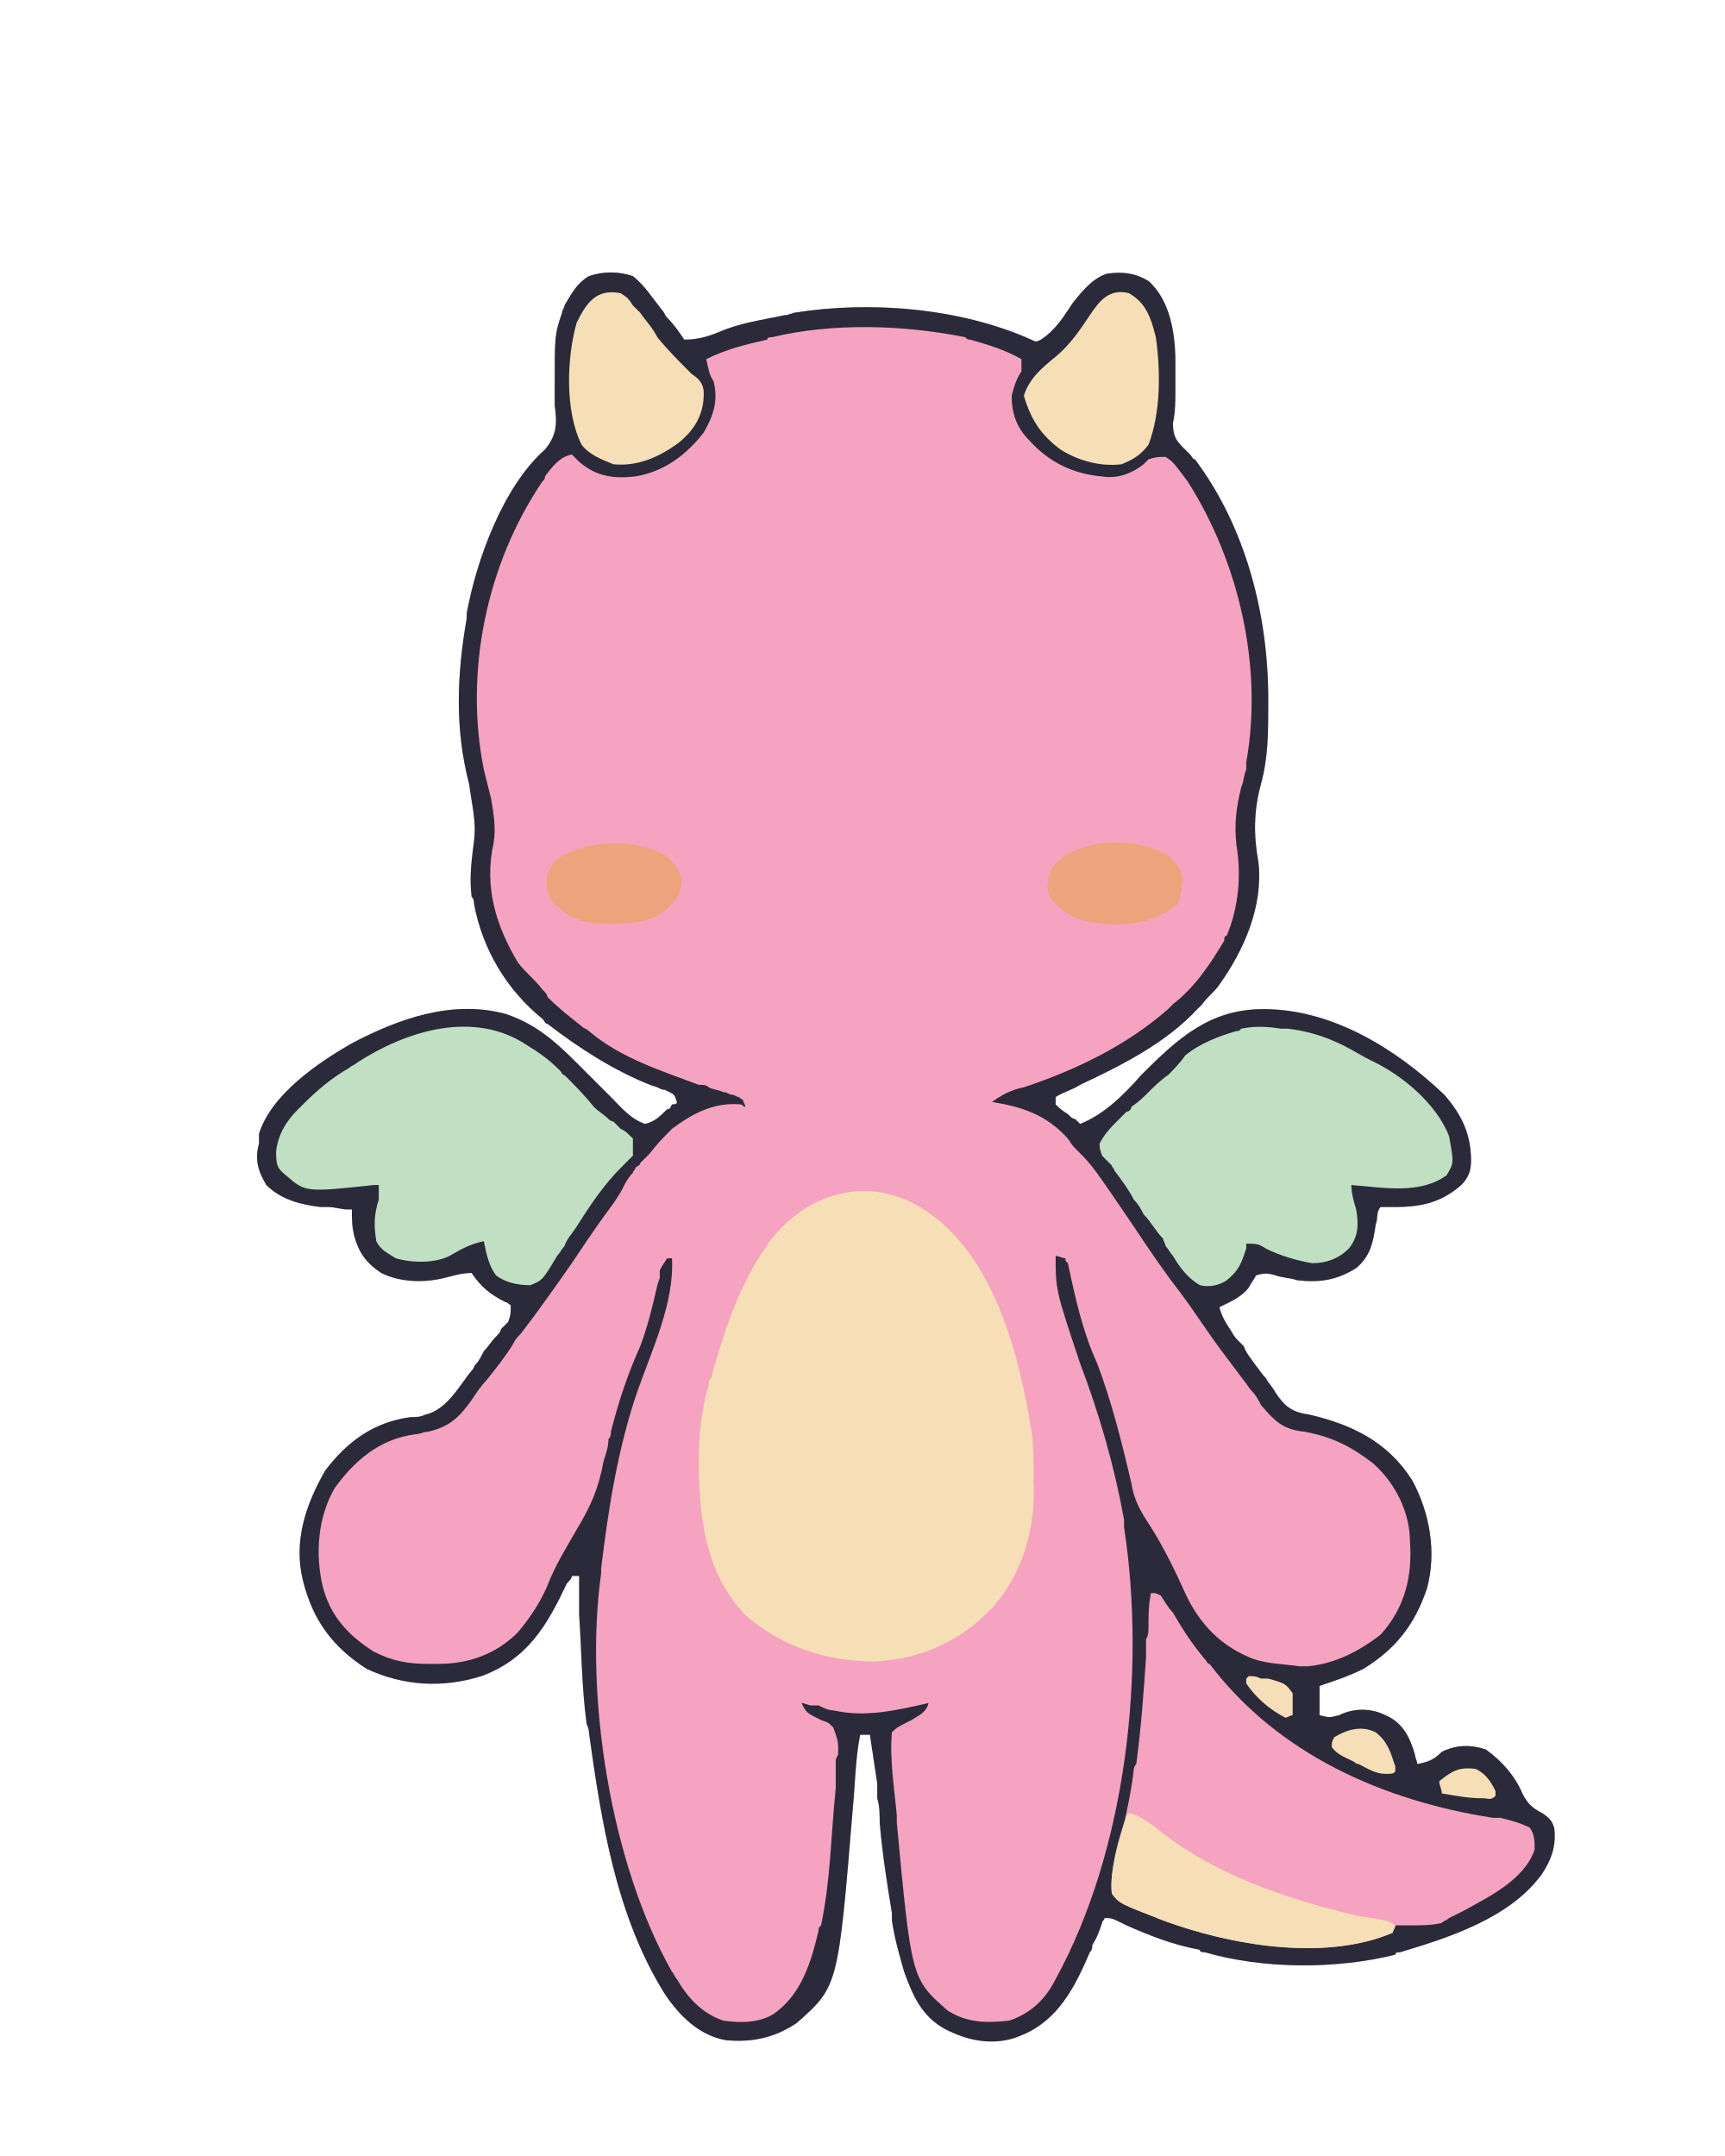
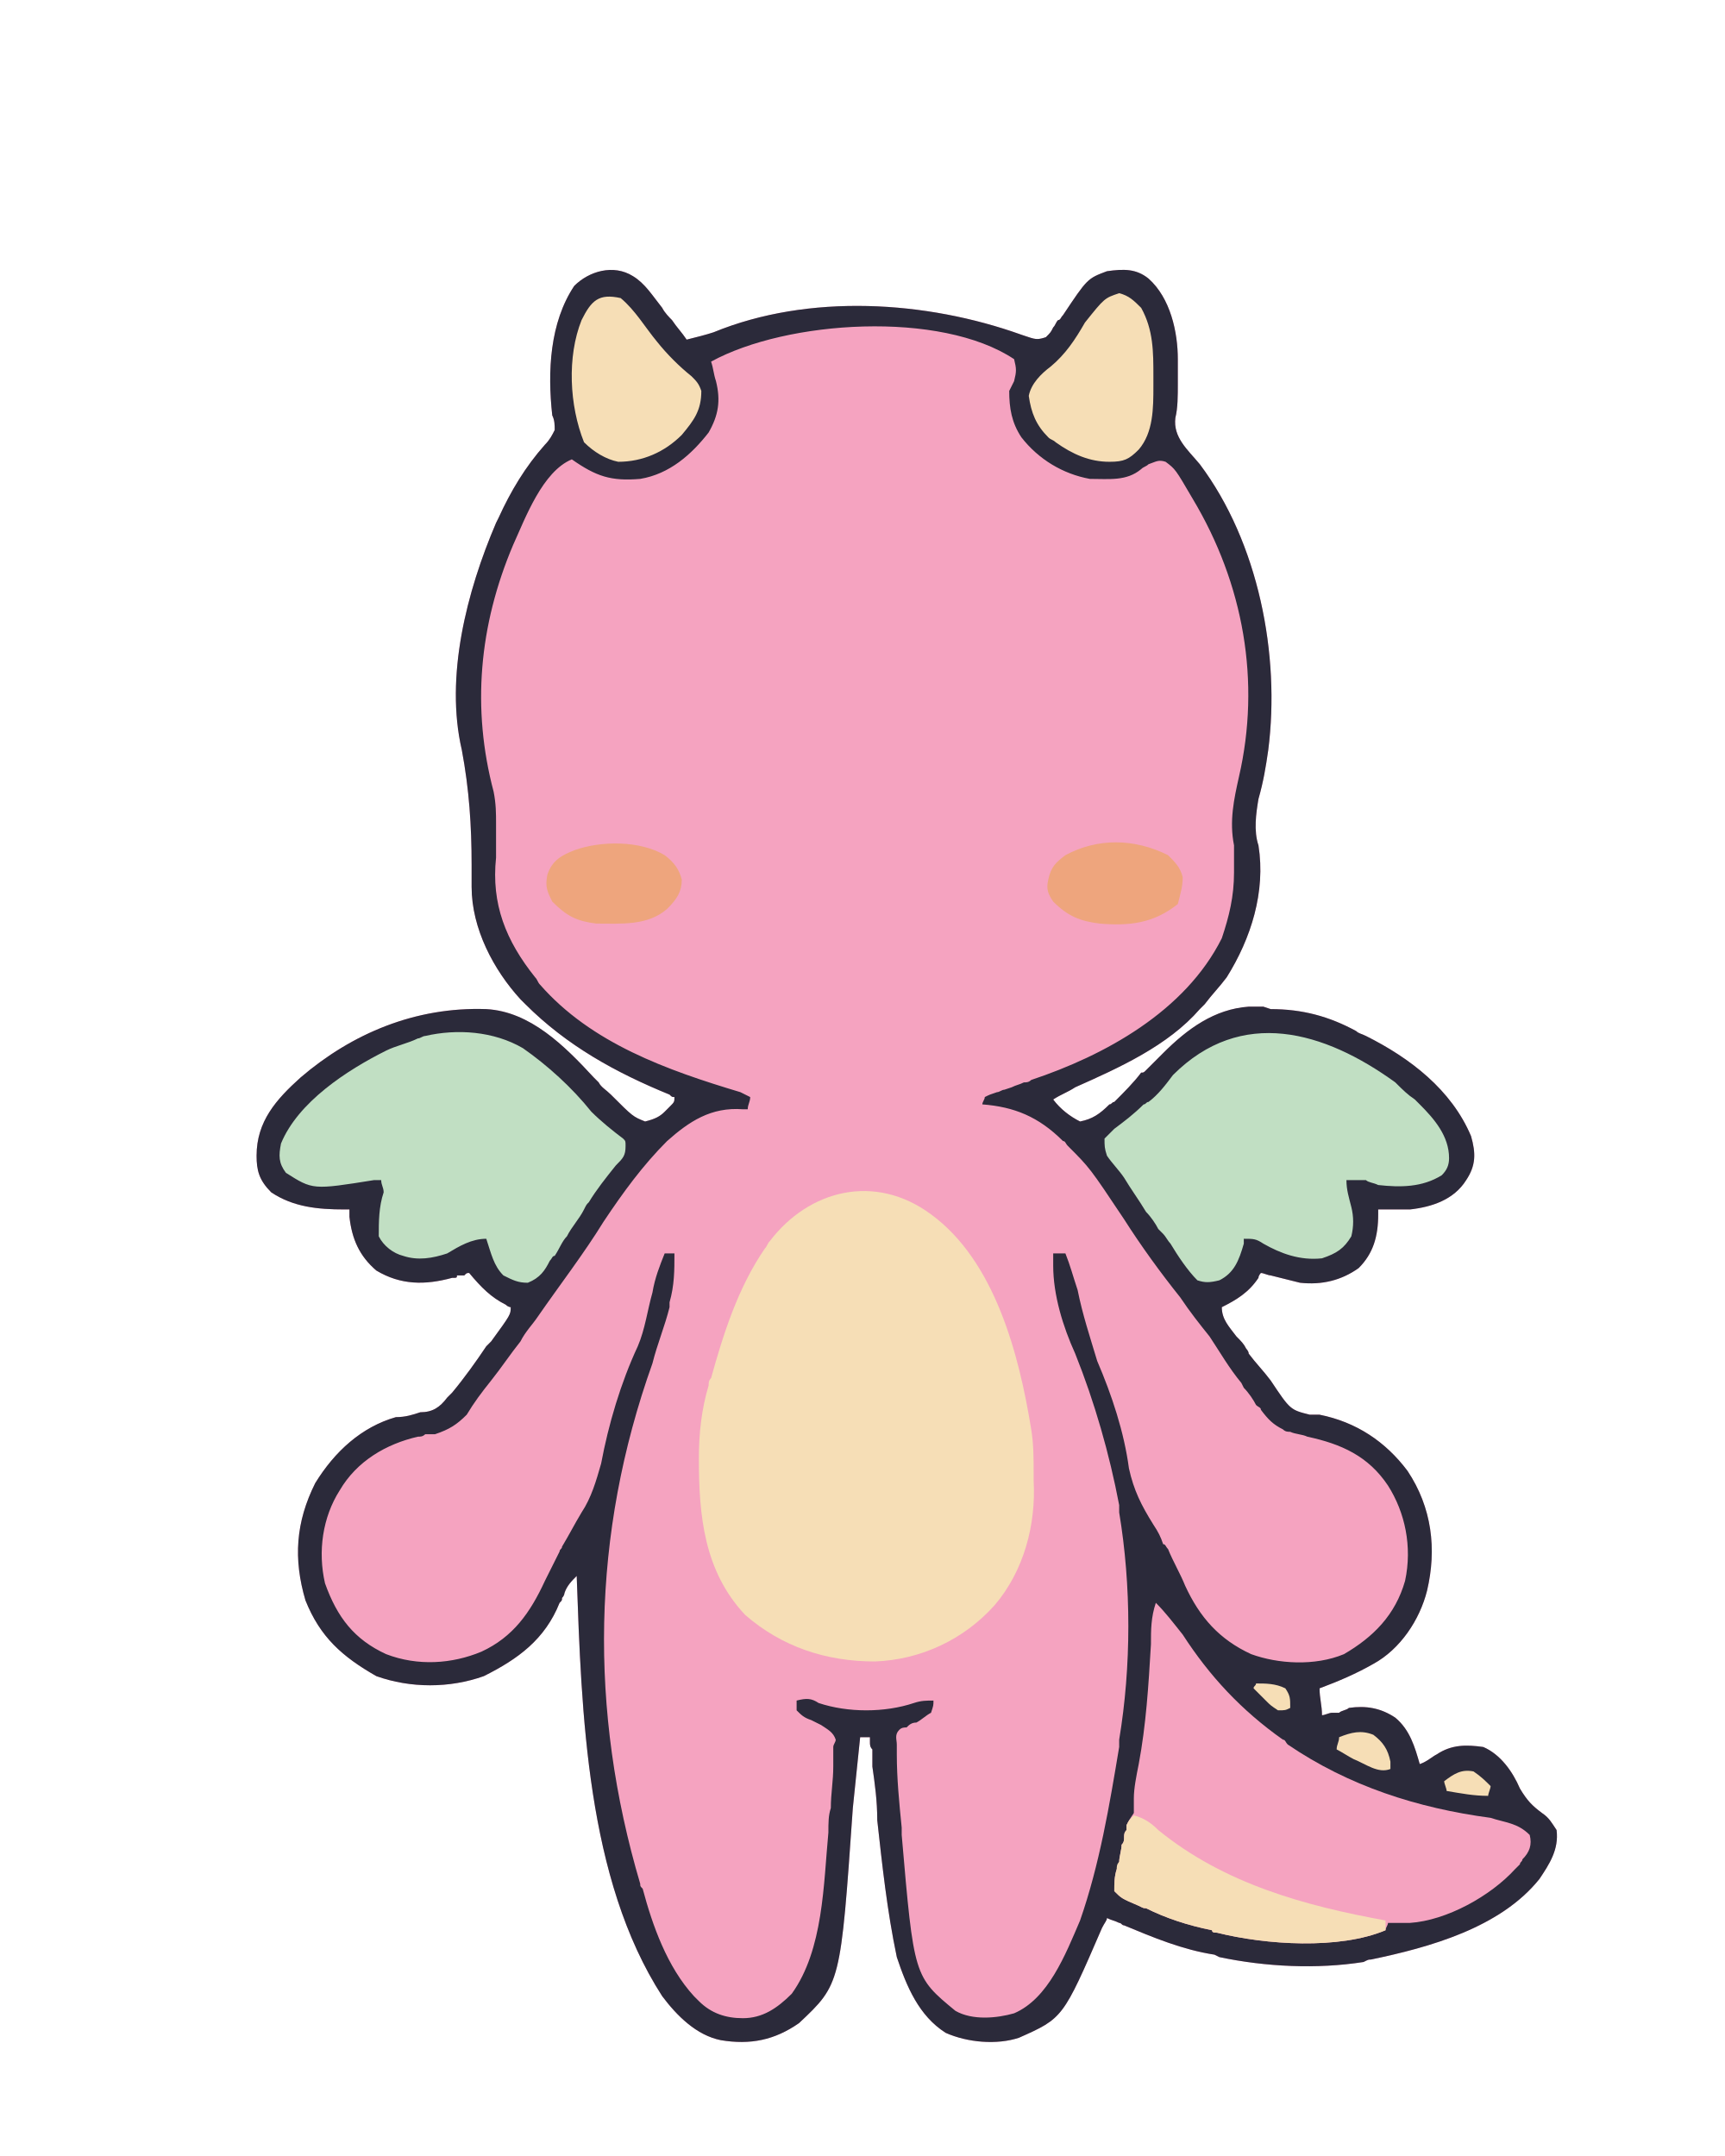
<svg xmlns="http://www.w3.org/2000/svg" viewBox="0 0 705.9 882.4">
-   <path fill="#f5a3c0" d="M470 115c9 8 11 22 11 33v11c0 5 0 10-1 14 0 5 1 7 4 10l3 3c1 1 1 2 2 2 21 28 30 64 30 98v2c0 12 0 22-3 33s-3 21-1 32c2 18-6 36-16 50-2 3-5 5-7 8l-2 2c-13 14-31 23-48 31-3 2-7 3-10 5v3c2 2 2 2 5 4 1 1 2 2 3 2l2 2c10-4 18-12 25-20 15-15 28-27 50-27 28 0 54 16 74 35 7 8 11 16 11 27 0 4-1 7-4 10-8 7-16 9-27 9h-6c-2 2-1 5-2 7-1 7-2 13-8 18-8 5-15 6-24 5-3-1-6-1-9-2s-5-1-8 0c-1 2-2 3-3 5-3 4-8 6-12 8 1 4 3 7 5 10 1 2 2 3 3 4l2 2c1 3 3 5 5 8 1 1 2 3 4 5 1 2 3 4 4 6 4 6 7 8 14 9 17 4 32 11 42 27 7 13 10 29 6 44-5 15-13 25-26 33-6 3-12 5-18 7v12c4 1 4 1 8 0 6-3 13-3 19 0 7 3 10 9 12 16 0 1 1 3 1 4 5-1 7-2 10-5 6-3 12-3 18-1q10.5 7.5 15 18c2 4 4 6 8 8 3 2 4 3 5 6 1 7-1 13-5 19-13 18-38 26-58 32-1 0-2 0-2 1-24 6-54 6-78-1-1 0-2 0-2-1-11-2-21-6-30-10-6-3-6-3-9-3 0 1-1 1-1 2-1 3-2 6-4 9 0 1 0 2-1 3-6 14-13 28-28 34-9 4-19 3-28-1-12-5-16-14-20-25-2-7-4-14-5-21v-3c-2-12-4-25-5-37 0-3 0-7-1-10v-6l-3-20h-4c-2 10-2 20-3 30-6 73-6 73-23 88-9 6-18 8-29 7-11-2-19-10-25-19-20-32-26-71-31-107 0-2-1-3-1-4-2-15-2-30-3-44v-16h-3c0 1-1 2-2 3-8 17-16 31-35 38-16 5-32 4-47-3-14-9-22-20-26-36s1-31 9-45c9-12 20-20 35-22 2 0 4 0 6-1 9-2 14-12 19-18 1-1 1-2 2-3s2-3 3-5c2-2 3-4 5-6 1-1 2-2 2-3l3-3c1-3 1-3 1-7-1 0-1-1-2-1-6-3-10-6-14-12-4 0-7 1-11 2-8 2-18 2-26-2-6-4-9-8-11-15-1-4-1-7-1-11h-2c-2 0-5-1-8-1h-3c-8-1-16-3-22-9-3-5-5-10-3-17v-4c5-16 24-29 38-37 19-10 41-18 63-12 12 4 20 11 29 20l2 2 5 5 3 3 4 4c4 4 8 9 14 11 4-1 6-3 9-6 1 0 1 0 2-2 1 0 2 0 2-1-1-3-1-3-3-4l-2-1c-1 0-1 0-3-1l-3-1c-15-6-29-15-42-25-1 0-1-1-2-2a79 79 0 0 1-28-47c0-1 0-2-1-3-1-8 0-15 1-23s-1-15-2-23c-6-23-5-45-1-68v-2c4-22 15-52 32-67 5-6 5-11 4-18v-8c0-21 0-21 3-30 0-1 1-2 1-3 3-5 5-9 10-12q9-3 18 0c5 4 8 9 12 14 1 1 1 2 2 3 3 3 5 6 7 9 5 0 9-1 14-3 9-4 18-5 27-7 1 0 1 0 4-1 31-5 68-2 97 11 2 1 2 1 4 0 6-4 9-9 13-15 4-5 8-10 14-12 7-1 12 0 17 3" />
-   <path fill="#2b2a3a" d="M470 115c9 8 11 22 11 33v11c0 5 0 10-1 14 0 5 1 7 4 10l3 3c1 1 1 2 2 2 21 28 30 64 30 98v2c0 12 0 22-3 33s-3 21-1 32c2 18-6 36-16 50-2 3-5 5-7 8l-2 2c-13 14-31 23-48 31-3 2-7 3-10 5v3c2 2 2 2 5 4 1 1 2 2 3 2l2 2c10-4 18-12 25-20 15-15 28-27 50-27 28 0 54 16 74 35 7 8 11 16 11 27 0 4-1 7-4 10-8 7-16 9-27 9h-6c-2 2-1 5-2 7-1 7-2 13-8 18-8 5-15 6-24 5-3-1-6-1-9-2s-5-1-8 0c-1 2-2 3-3 5-3 4-8 6-12 8 1 4 3 7 5 10 1 2 2 3 3 4l2 2c1 3 3 5 5 8 1 1 2 3 4 5 1 2 3 4 4 6 4 6 7 8 14 9 17 4 32 11 42 27 7 13 10 29 6 44-5 15-13 25-26 33-6 3-12 5-18 7v12c4 1 4 1 8 0 6-3 13-3 19 0 7 3 10 9 12 16 0 1 1 3 1 4 5-1 7-2 10-5 6-3 12-3 18-1q10.5 7.5 15 18c2 4 4 6 8 8 3 2 4 3 5 6 1 7-1 13-5 19-13 18-38 26-58 32-1 0-2 0-2 1-24 6-54 6-78-1-1 0-2 0-2-1-11-2-21-6-30-10-6-3-6-3-9-3 0 1-1 1-1 2-1 3-2 6-4 9 0 1 0 2-1 3-6 14-13 28-28 34-9 4-19 3-28-1-12-5-16-14-20-25-2-7-4-14-5-21v-3c-2-12-4-25-5-37 0-3 0-7-1-10v-6l-3-20h-4c-2 10-2 20-3 30-6 73-6 73-23 88-9 6-18 8-29 7-11-2-19-10-25-19-20-32-26-71-31-107 0-2-1-3-1-4-2-15-2-30-3-44v-16h-3c0 1-1 2-2 3-8 17-16 31-35 38-16 5-32 4-47-3-14-9-22-20-26-36s1-31 9-45c9-12 20-20 35-22 2 0 4 0 6-1 9-2 14-12 19-18 1-1 1-2 2-3s2-3 3-5c2-2 3-4 5-6 1-1 2-2 2-3l3-3c1-3 1-3 1-7-1 0-1-1-2-1-6-3-10-6-14-12-4 0-7 1-11 2-8 2-18 2-26-2-6-4-9-8-11-15-1-4-1-7-1-11h-2c-2 0-5-1-8-1h-3c-8-1-16-3-22-9-3-5-5-10-3-17v-4c5-16 24-29 38-37 19-10 41-18 63-12 12 4 20 11 29 20l2 2 5 5 3 3 4 4c4 4 8 9 14 11 4-1 6-3 9-6 1 0 1 0 2-2 1 0 2 0 2-1-1-3-1-3-3-4l-2-1c-1 0-1 0-3-1l-3-1c-15-6-29-15-42-25-1 0-1-1-2-2a79 79 0 0 1-28-47c0-1 0-2-1-3-1-8 0-15 1-23s-1-15-2-23c-6-23-5-45-1-68v-2c4-22 15-52 32-67 5-6 5-11 4-18v-8c0-21 0-21 3-30 0-1 1-2 1-3 3-5 5-9 10-12q9-3 18 0c5 4 8 9 12 14 1 1 1 2 2 3 3 3 5 6 7 9 5 0 9-1 14-3 9-4 18-5 27-7 1 0 1 0 4-1 31-5 68-2 97 11 2 1 2 1 4 0 6-4 9-9 13-15 4-5 8-10 14-12 7-1 12 0 17 3m-154 23c-1 0-2 0-2 1-9 2-17 4-25 8 1 4 1 6 3 9 2 8 0 14-4 21-7 9-16 16-28 18-9 1-16 0-23-6l-3-3c-5 1-8 5-11 9 0 1 0 1-1 2-23 34-32 78-24 118l3 12c1 6 2 12 1 18-4 18 1 34 10 49 3 4 7 7 10 11 1 1 2 2 2 3 5 5 9 8 14 12 1 1 2 1 3 2 13 11 29 16 45 22 2 0 3 0 4 1 2 1 4 1 6 2 1 0 1 0 3 1 1 0 1 0 3 1 1 0 1 1 2 1 0 1 1 2 1 3-1 0-1-1-2-1-11-1-20 4-28 10-3 3-6 6-9 10l-4 4c0 1-1 1-2 2 0 1-1 1-1 2-2 2-3 4-4 6-2 4-5 8-8 12-5 7-9 13-13 19-7 10-14 20-21 29-1 1-2 2-3 4-3 5-7 10-11 15-2 2-4 5-6 8-5 7-9 11-18 13-2 0-3 1-5 1-15 2-25 11-33 22-7 12-8 27-5 40 3 12 10 20 21 27 8 4 14 5 23 5h3c13 0 24-4 33-13 5-6 9-12 12-19 3-8 8-16 12-23 6-10 9-17 11-28 1-3 2-6 2-9 1-1 1-2 1-3 3-12 7-24 12-35 3-8 5-16 7-25l1-3v-3c1-2 1-2 3-5h2c1 18-8 37-14 54-8 23-12 48-15 73v2c-7 50 4 119 29 163 1 1 1 2 2 3 4 7 10 14 19 17 7 1 15 1 21-3 11-8 15-21 18-34 0-1 0-1 1-2 4-19 4-37 6-56v-11c0-1 0-1 1-3v-3c0-3-1-5-2-8-2-2-2-2-5-3-6-3-6-3-8-7 1 0 3 1 4 1h3c2 1 4 2 6 2 13 3 26 0 39-3-1 4-4 5-7 7-6 3-6 3-8 5-1 11 1 23 2 34v3c6 64 6 64 21 77 8 5 16 5 25 4 9-3 15-9 19-17 29-53 37-126 28-185v-3c-4-22-10-43-18-64-10-30-10-30-10-44 1 0 3 1 4 1 0 1 0 1 1 2 3 14 6 28 12 41 6 16 10 32 14 49 1 7 4 12 8 18 5 8 10 18 14 27 6 13 15 22 28 27 6 2 12 2 19 3h3c11-1 21-6 30-13 10-11 13-24 12-38 0-12-6-24-15-32-9-7-17-11-28-13-9-1-12-4-18-11-1-2-2-4-4-6-1-1-2-3-3-4l-9-12c-6-8-11-16-17-24-7-9-13-18-19-27-17-25-17-25-23-31-2-2-2-2-4-5-9-10-19-13-31-15 4-3 8-5 13-6 21-7 42-17 59-32l2-2c9-7 15-16 21-26 0-1 0-2 1-2 5-12 6-25 4-37-1-9 0-16 2-24 1-2 1-5 2-7v-3c7-39-3-82-24-115-6-8-6-8-9-10-3 0-4 0-7 1l-2 2c-5 4-11 6-17 5q-18-1.5-30-15c-5-5-7-11-7-18 1-4 2-7 4-10v-5c-7-4-14-6-21-8-1 0-1 0-2-1-25-5-54-6-79 0" />
+   <path fill="#f5a3c0" d="M259 113c5 3 8 8 12 13 1 2 3 4 4 5 2 3 4 5 6 8 4-1 8-2 11-3 39-16 87-13 126 1l3 1c3 1 4 1 7 0 2-2 2-2 3-4 1-1 1-2 2-3 1 0 1-1 2-2 10-15 10-15 18-18 7-1 12-1 17 3 9 8 12 22 12 33v10c0 5 0 10-1 14-1 8 5 13 10 19 24 32 33 78 28 117-1 7-2 13-4 20-1 6-2 13 0 19 3 19-3 38-13 54-3 4-6 7-9 11l-2 2c-13 15-33 24-51 32-3 2-6 3-9 5 3 4 7 7 11 9 5-1 8-3 12-7 1 0 1-1 2-1 4-4 8-8 11-12 1 0 1 0 2-1l7-7c10-10 21-18 35-19h6l3 1c13 0 24 3 35 9 1 1 2 1 4 2 18 9 35 22 43 41 2 7 2 12-2 18-5 8-14 11-23 12h-13v2c0 9-2 16-8 22-7 5-15 7-24 6l-12-3c-1 0-3-1-4-1 0 0-1 1-1 2-4 6-9 9-15 12 0 5 3 8 6 12 2 2 3 3 4 5 0 0 1 1 1 2 3 4 6 7 9 11 8 12 8 12 16 14h4c15 3 27 11 36 23 10 15 12 32 8 49-3 12-11 24-22 30-7 4-14 7-22 10 0 4 1 7 1 11 1 0 3-1 4-1h3c1-1 3-1 4-2 7-1 13 0 19 4 6 5 8 12 10 19 3-1 5-3 7-4 6-4 12-4 19-3 7 3 12 10 15 17 3 5 5 7 9 10 3 2 4 4 6 7 1 8-3 14-7 20-16 20-45 28-69 33-1 0-1 0-3 1-19 3-40 2-59-2l-2-1c-13-2-25-7-37-12-1 0-1-1-2-1-2-1-3-1-5-2 0 1-1 2-2 4-16 37-16 37-34 45-9 3-21 2-30-2-11-7-16-19-20-31-4-19-6-38-8-56 0-8-1-15-2-22v-7c-1-1-1-2-1-3v-2h-4l-3 29c-5 72-5 72-22 88-10 7-20 9-32 7-10-2-18-10-24-18-31-48-33-116-35-172-2 2-4 4-5 7 0 0 0 1-1 2 0 1 0 1-1 2-6 15-17 23-31 30-14 5-30 5-44 0-14-8-23-16-29-31-5-17-4-32 4-48 8-13 19-23 33-27 4 0 7-1 10-2 5 0 8-2 11-6l2-2c5-6 10-13 14-19l2-2c8-11 8-11 8-14 0 0-1 0-2-1-6-3-10-7-15-13-1 0-1 0-2 1h-3c0 1 0 1-2 1-11 3-21 3-31-3-7-6-10-13-11-22v-3h-2c-11 0-21-1-30-7-5-5-6-9-6-15 0-14 8-23 18-32 21-18 47-29 76-28 18 1 32 15 44 28l2 2c1 2 3 3 5 5 9 9 9 9 14 11 4-1 6-2 8-4l2-2c2-2 2-2 2-4-1 0-1 0-2-1-22-9-42-20-59-37l-2-2c-11-12-20-29-20-46v-9c0-16-1-31-4-47-7-30 2-65 14-93l1-2c5-11 11-21 19-30 2-2 3-4 4-6 0-2 0-4-1-6-2-18-1-38 9-53 6-6 16-9 24-4" />
+   <path fill="#2b2a3a" d="M259 113c5 3 8 8 12 13 1 2 3 4 4 5 2 3 4 5 6 8 4-1 8-2 11-3 39-16 87-13 126 1l3 1c3 1 4 1 7 0 2-2 2-2 3-4 1-1 1-2 2-3 1 0 1-1 2-2 10-15 10-15 18-18 7-1 12-1 17 3 9 8 12 22 12 33v10c0 5 0 10-1 14-1 8 5 13 10 19 24 32 33 78 28 117-1 7-2 13-4 20-1 6-2 13 0 19 3 19-3 38-13 54-3 4-6 7-9 11l-2 2c-13 15-33 24-51 32-3 2-6 3-9 5 3 4 7 7 11 9 5-1 8-3 12-7 1 0 1-1 2-1 4-4 8-8 11-12 1 0 1 0 2-1l7-7c10-10 21-18 35-19h6l3 1c13 0 24 3 35 9 1 1 2 1 4 2 18 9 35 22 43 41 2 7 2 12-2 18-5 8-14 11-23 12h-13v2c0 9-2 16-8 22-7 5-15 7-24 6l-12-3c-1 0-3-1-4-1 0 0-1 1-1 2-4 6-9 9-15 12 0 5 3 8 6 12 2 2 3 3 4 5 0 0 1 1 1 2 3 4 6 7 9 11 8 12 8 12 16 14h4c15 3 27 11 36 23 10 15 12 32 8 49-3 12-11 24-22 30-7 4-14 7-22 10 0 4 1 7 1 11 1 0 3-1 4-1h3c1-1 3-1 4-2 7-1 13 0 19 4 6 5 8 12 10 19 3-1 5-3 7-4 6-4 12-4 19-3 7 3 12 10 15 17 3 5 5 7 9 10 3 2 4 4 6 7 1 8-3 14-7 20-16 20-45 28-69 33-1 0-1 0-3 1-19 3-40 2-59-2l-2-1c-13-2-25-7-37-12-1 0-1-1-2-1-2-1-3-1-5-2 0 1-1 2-2 4-16 37-16 37-34 45-9 3-21 2-30-2-11-7-16-19-20-31-4-19-6-38-8-56 0-8-1-15-2-22v-7c-1-1-1-2-1-3v-2h-4l-3 29c-5 72-5 72-22 88-10 7-20 9-32 7-10-2-18-10-24-18-31-48-33-116-35-172-2 2-4 4-5 7 0 0 0 1-1 2 0 1 0 1-1 2-6 15-17 23-31 30-14 5-30 5-44 0-14-8-23-16-29-31-5-17-4-32 4-48 8-13 19-23 33-27 4 0 7-1 10-2 5 0 8-2 11-6l2-2c5-6 10-13 14-19l2-2c8-11 8-11 8-14 0 0-1 0-2-1-6-3-10-7-15-13-1 0-1 0-2 1h-3c0 1 0 1-2 1-11 3-21 3-31-3-7-6-10-13-11-22v-3h-2c-11 0-21-1-30-7-5-5-6-9-6-15 0-14 8-23 18-32 21-18 47-29 76-28 18 1 32 15 44 28l2 2c1 2 3 3 5 5 9 9 9 9 14 11 4-1 6-2 8-4l2-2c2-2 2-2 2-4-1 0-1 0-2-1-22-9-42-20-59-37l-2-2c-11-12-20-29-20-46v-9c0-16-1-31-4-47-7-30 2-65 14-93l1-2c5-11 11-21 19-30 2-2 3-4 4-6 0-2 0-4-1-6-2-18-1-38 9-53 6-6 16-9 24-4m32 35c1 3 1 5 2 8 2 8 1 14-3 21-7 9-16 17-28 19-12 1-18-1-28-8-12 5-19 24-24 35-14 33-17 67-8 101 1 5 1 9 1 13v14c-2 19 4 34 16 49 1 1 1 2 2 3 21 24 52 35 82 44l4 2c0 2-1 3-1 5h-2c-13-1-22 5-31 13-10 10-18 21-26 33-8 13-18 26-27 39-2 3-5 6-7 10-4 5-8 11-12 16s-7 9-10 14c-4 4-7 6-13 8h-4c-1 1-2 1-3 1-13 3-25 10-32 22-7 11-9 25-6 38 5 14 12 23 25 29 13 5 27 4 39-1 13-6 20-16 26-29l6-12c0-1 1-1 1-2 3-5 5-9 8-14 4-6 6-13 8-20 3-16 8-33 15-48 3-7 4-15 6-22 1-6 3-11 5-16h4c0 7 0 13-2 20v2c-2 8-5 15-7 23-25 70-26 142-5 213 0 1 0 1 1 2 4 15 10 32 21 44l2 2c5 5 11 7 18 7 8 0 14-4 20-10 13-18 13-45 15-66 0-4 0-7 1-10 0-6 1-11 1-17v-8c0-1 1-2 1-3-1-3-3-4-6-6l-4-2c-3-1-4-2-6-4v-4c4-1 6-1 9 1 12 4 27 4 39 0 3-1 5-1 8-1 0 2 0 2-1 5-2 1-4 3-6 4-2 0-3 1-4 2-1 0-2 0-3 1-2 2-1 4-1 6v4c0 10 1 20 2 30v3c5 58 5 58 22 72 7 4 17 3 24 1 14-6 21-24 27-38 8-23 12-47 16-71v-3c5-30 5-63 0-93v-3c-4-21-10-42-18-62-5-11-9-24-9-36v-5h5c2 5 3 9 5 15 2 10 5 19 8 29 6 14 11 29 13 44 2 9 5 15 10 23 2 3 3 5 4 8 1 0 1 1 2 2 2 5 5 10 7 15 6 13 14 22 27 28 11 4 26 5 38 0 12-7 21-16 25-30 3-14 0-28-7-39-8-12-19-17-33-20-2-1-5-1-7-2-1 0-2 0-3-1-4-2-6-4-9-8 0-1-1-1-2-2-1-2-3-5-5-7l-1-2c-5-6-9-13-13-19-4-5-8-10-12-16-8-10-16-21-23-32-14-21-14-21-23-30-1-1-1-2-2-2-10-10-20-14-33-15 0-1 1-2 1-3 2-1 2-1 5-2 1 0 2-1 3-1l3-1c2-1 3-1 5-2 1 0 2 0 3-1 30-10 63-28 78-58 3-9 5-17 5-27v-11c-2-10 0-19 2-28 9-39 2-79-19-114-7-12-7-12-11-15-3-1-4 0-7 1-1 1-2 1-3 2-6 5-13 4-21 4-11-2-21-8-28-17-4-6-5-12-5-19l2-4c1-4 1-5 0-9-30-20-93-16-124 1" />
  <path fill="#f6deb6" d="M381 497c26 19 36 57 41 88 1 6 1 12 1 18v3c1 18-4 37-16 51a69 69 0 0 1-49 23c-20 0-38-6-53-19-17-18-19-41-19-64 0-10 1-20 4-30 0-1 0-2 1-3 5-18 11-37 22-53 1-1 1-2 2-3 16-21 43-28 66-11" />
-   <path fill="#f5a3c0" d="M471 652c2 0 2 0 4 1 2 3 3 5 5 7 4 7 8 13 13 19 1 1 1 2 2 2 28 37 71 56 116 63h3c4 1 8 2 12 4 2 3 2 5 2 9-4 12-18 19-29 25l-6 3c-1 1-2 1-3 2-4 1-8 1-12 1h-7c0 1-1 2-1 3-28 12-67 5-94-5-18-7-18-7-21-11-1-8 2-16 4-24 2-9 4-18 5-27 0-1 1-2 1-2 2-15 3-29 4-44v-7c1-2 1-3 1-5 0-5 0-9 1-14" />
-   <path fill="#c1dfc3" d="M216 428c5 3 9 6 13 10 1 1 1 2 2 2 4 4 8 8 12 13 2 2 4 3 6 5 0 0 1 1 2 1l3 3c2 1 2 1 5 4v7l-5 5c-7 7-13 16-18 24-2 3-4 5-5 8-1 1-2 3-3 4-6 10-6 10-11 12-5 0-10-1-14-4-3-4-4-9-5-14-5 1-9 3-14 6-6 3-15 3-22 1-3-2-6-3-8-7-1-6-1-11 1-17v-6h-2c-28 3-28 3-36-4-4-3-4-5-4-10 1-7 4-12 9-17l2-2c6-6 12-11 19-15 1-1 2-1 3-2 20-13 48-22 70-7m308-7h3c8 1 15 3 23 7 4 2 7 4 11 6 13 6 27 18 32 31 2 11 2 11-1 16-11 8-26 5-39 4 0 3 1 7 2 10 1 6 1 11-3 16q-6 6-15 6c-6-1-13-3-19-6-3-2-4-2-8-2v2c-2 6-3 9-8 13-3 2-7 3-11 2-5-3-8-7-11-12-1-1-2-3-3-4 0-1-1-2-1-3-3-3-5-7-8-10-1-2-2-4-4-6-2-4-5-8-8-12 0-1-1-1-1-2l-4-4c-1-3-1-3-1-5 2-4 5-7 8-10l3-3c1 0 2-1 2-2 3-2 5-4 7-6s5-5 8-7c2-2 5-5 7-8 6-5 14-8 21-10 1 0 1 0 2-1 5-1 10-1 16 0" />
-   <path fill="#f6deb6" d="M254 120c3 2 3 2 5 5l3 3c2 3 5 6 7 10 4 5 9 10 14 15 3 2 5 4 5 8 0 9-4 15-10 20-8 6-17 10-27 9-5-2-10-4-13-8-7-14-6-36-2-50 4-8 8-14 18-12m208 0c7 4 9 10 11 18 2 14 2 31-3 44-3 4-6 6-11 8-8 1-17-1-25-6-8-6-12-12-15-22 2-7 8-12 13-16 6-5 10-11 14-17s8-11 16-9m0 622c4 1 7 3 11 6 23 19 53 29 82 36 13 2 13 2 16 4 0 1-1 2-1 3-28 12-67 5-94-5-18-7-18-7-21-11-1-10 3-23 6-32z" />
-   <path fill="#eda47c" d="M478 350c3 3 5 5 6 9 0 4-1 7-2 11-10 8-20 9-32 8-8-1-13-3-19-9-2-3-3-5-2-9 1-5 3-7 7-10 13-7 28-7 42 0m-206 0c4 3 6 6 7 10 0 5-2 8-6 12-8 7-19 6-29 6-8-1-12-3-18-9-2-4-3-6-2-11 2-6 6-8 11-10 11-4 27-4 37 2" />
-   <path fill="#f6deb6" d="M563 709c5 4 6 8 8 14v2c-1 1-1 1-4 1-4 0-7-2-11-4-1 0-2-1-2-1-4-2-7-3-9-6 0-2 0-2 1-4 5-3 11-5 17-2m41 15c4 2 6 5 8 9v2c-2 2-3 1-5 1-6 0-11-1-17-2 0-2-1-3-1-5 5-4 8-6 15-5m-93-38c2 0 3 0 5 1h3c7 2 7 2 10 6v9c-1 0-2 1-3 1-6-3-12-8-16-14v-2z" />
+   <path fill="#f5a3c0" d="M473 656c4 4 7 8 11 13 11 17 24 31 41 43 1 0 1 1 2 2 25 17 53 26 83 30 6 2 11 2 16 7 1 4 0 7-3 10 0 1-1 1-1 2l-2 2c-10 11-28 21-43 22h-9c0 1-1 2-1 3-19 8-49 6-69 1-1 0-2 0-2-1q-15-3-27-9c-1 0-1 0-3-1-7-3-7-3-10-6 0-3 0-6 1-9l1-3c0-2 1-5 1-7 1-1 1-2 1-3s0-2 1-3v-2c1-2 1-2 3-5v-6c0-4 1-9 2-14 3-16 4-32 5-49 0-6 0-11 2-17" />
+   <path fill="#c1dfc3" d="M214 429c10 7 20 16 28 26 4 4 9 8 13 11 1 1 1 1 1 3 0 4-1 5-4 8-4 5-8 10-11 15-1 1-1 1-2 3-2 4-5 7-7 11-2 2-3 5-5 8-1 0-1 1-2 2-2 4-4 7-9 9-4 0-6-1-10-3-4-4-5-9-7-15-6 0-11 3-16 6-6 2-12 3-18 1-4-1-8-4-10-8 0-6 0-12 2-18 0-2-1-3-1-5h-3c-25 4-25 4-36-3-3-4-3-7-2-12 7-17 27-30 43-38 4-2 9-3 13-5 1 0 2-1 3-1 13-3 28-2 40 5m357 14c3 3 5 5 8 7l2 2c6 6 12 13 12 22 0 3-1 5-3 7-8 5-17 5-26 4-2-1-4-1-5-2h-8c0 4 1 7 2 11q1.5 6 0 12c-3 5-6 7-12 9-9 1-17-2-24-6-3-2-4-2-8-2v2c-2 7-4 12-10 15-4 1-6 1-9 0-4-4-8-10-11-15-1-1-2-3-3-4l-2-2c-1-2-3-5-5-7-3-5-6-9-9-14-2-3-5-6-7-9-1-3-1-4-1-7l4-4c4-3 8-6 12-10 1 0 1-1 2-1 4-3 7-7 10-11 28-28 62-18 91 3" />
+   <path fill="#f6deb6" d="M254 122c6 5 10 12 15 18 4 5 9 10 14 14 2 2 3 3 4 6 0 8-3 12-8 18-7 7-16 11-26 11-5-1-10-4-14-8-6-15-7-35-1-50 4-8 7-11 16-9m204-2c4 1 6 3 9 6 5 9 5 18 5 28v4c0 9 0 19-6 26-4 4-6 5-12 5-8 0-15-3-22-8-1-1-2-1-3-2-5-5-7-10-8-17 1-5 5-9 9-12 6-5 10-11 14-18 8-10 8-10 14-12m6 623c4 1 7 3 10 6 27 22 60 31 93 37v4c-19 8-49 6-69 1-1 0-2 0-2-1q-15-3-27-9c-1 0-1 0-3-1-7-3-7-3-10-6 0-3 0-6 1-9 0-1 0-2 1-3 0-2 1-5 1-7 1-1 1-2 1-3s0-2 1-3v-2c1-2 1-2 3-4" />
+   <path fill="#eea57d" d="M478 350c3 3 5 5 6 9 0 4-1 7-2 11-10 8-20 9-32 8-8-1-13-3-19-9-2-3-3-5-2-9 1-5 3-7 7-10 13-7 28-7 42 0m-206 0c4 3 6 6 7 10 0 5-2 8-6 12-8 7-19 6-29 6-8-1-12-3-18-9-2-4-3-6-2-11 2-6 6-8 11-10 11-4 27-4 37 2" />
+   <path fill="#f6deb6" d="M562 710c4 3 6 6 7 11v3c-5 2-10-2-15-4-2-1-5-3-7-4 0-2 1-3 1-5 5-2 9-3 14-1m41 15c3 2 5 4 7 6 0 1-1 3-1 4-6 0-11-1-17-2 0-1-1-3-1-4 4-3 7-5 12-4m-89-36c4 0 8 0 12 2 2 3 2 4 2 8-2 1-2 1-5 1-3-2-3-2-5-4l-3-3-2-2c0-1 1-1 1-2" />
</svg>
